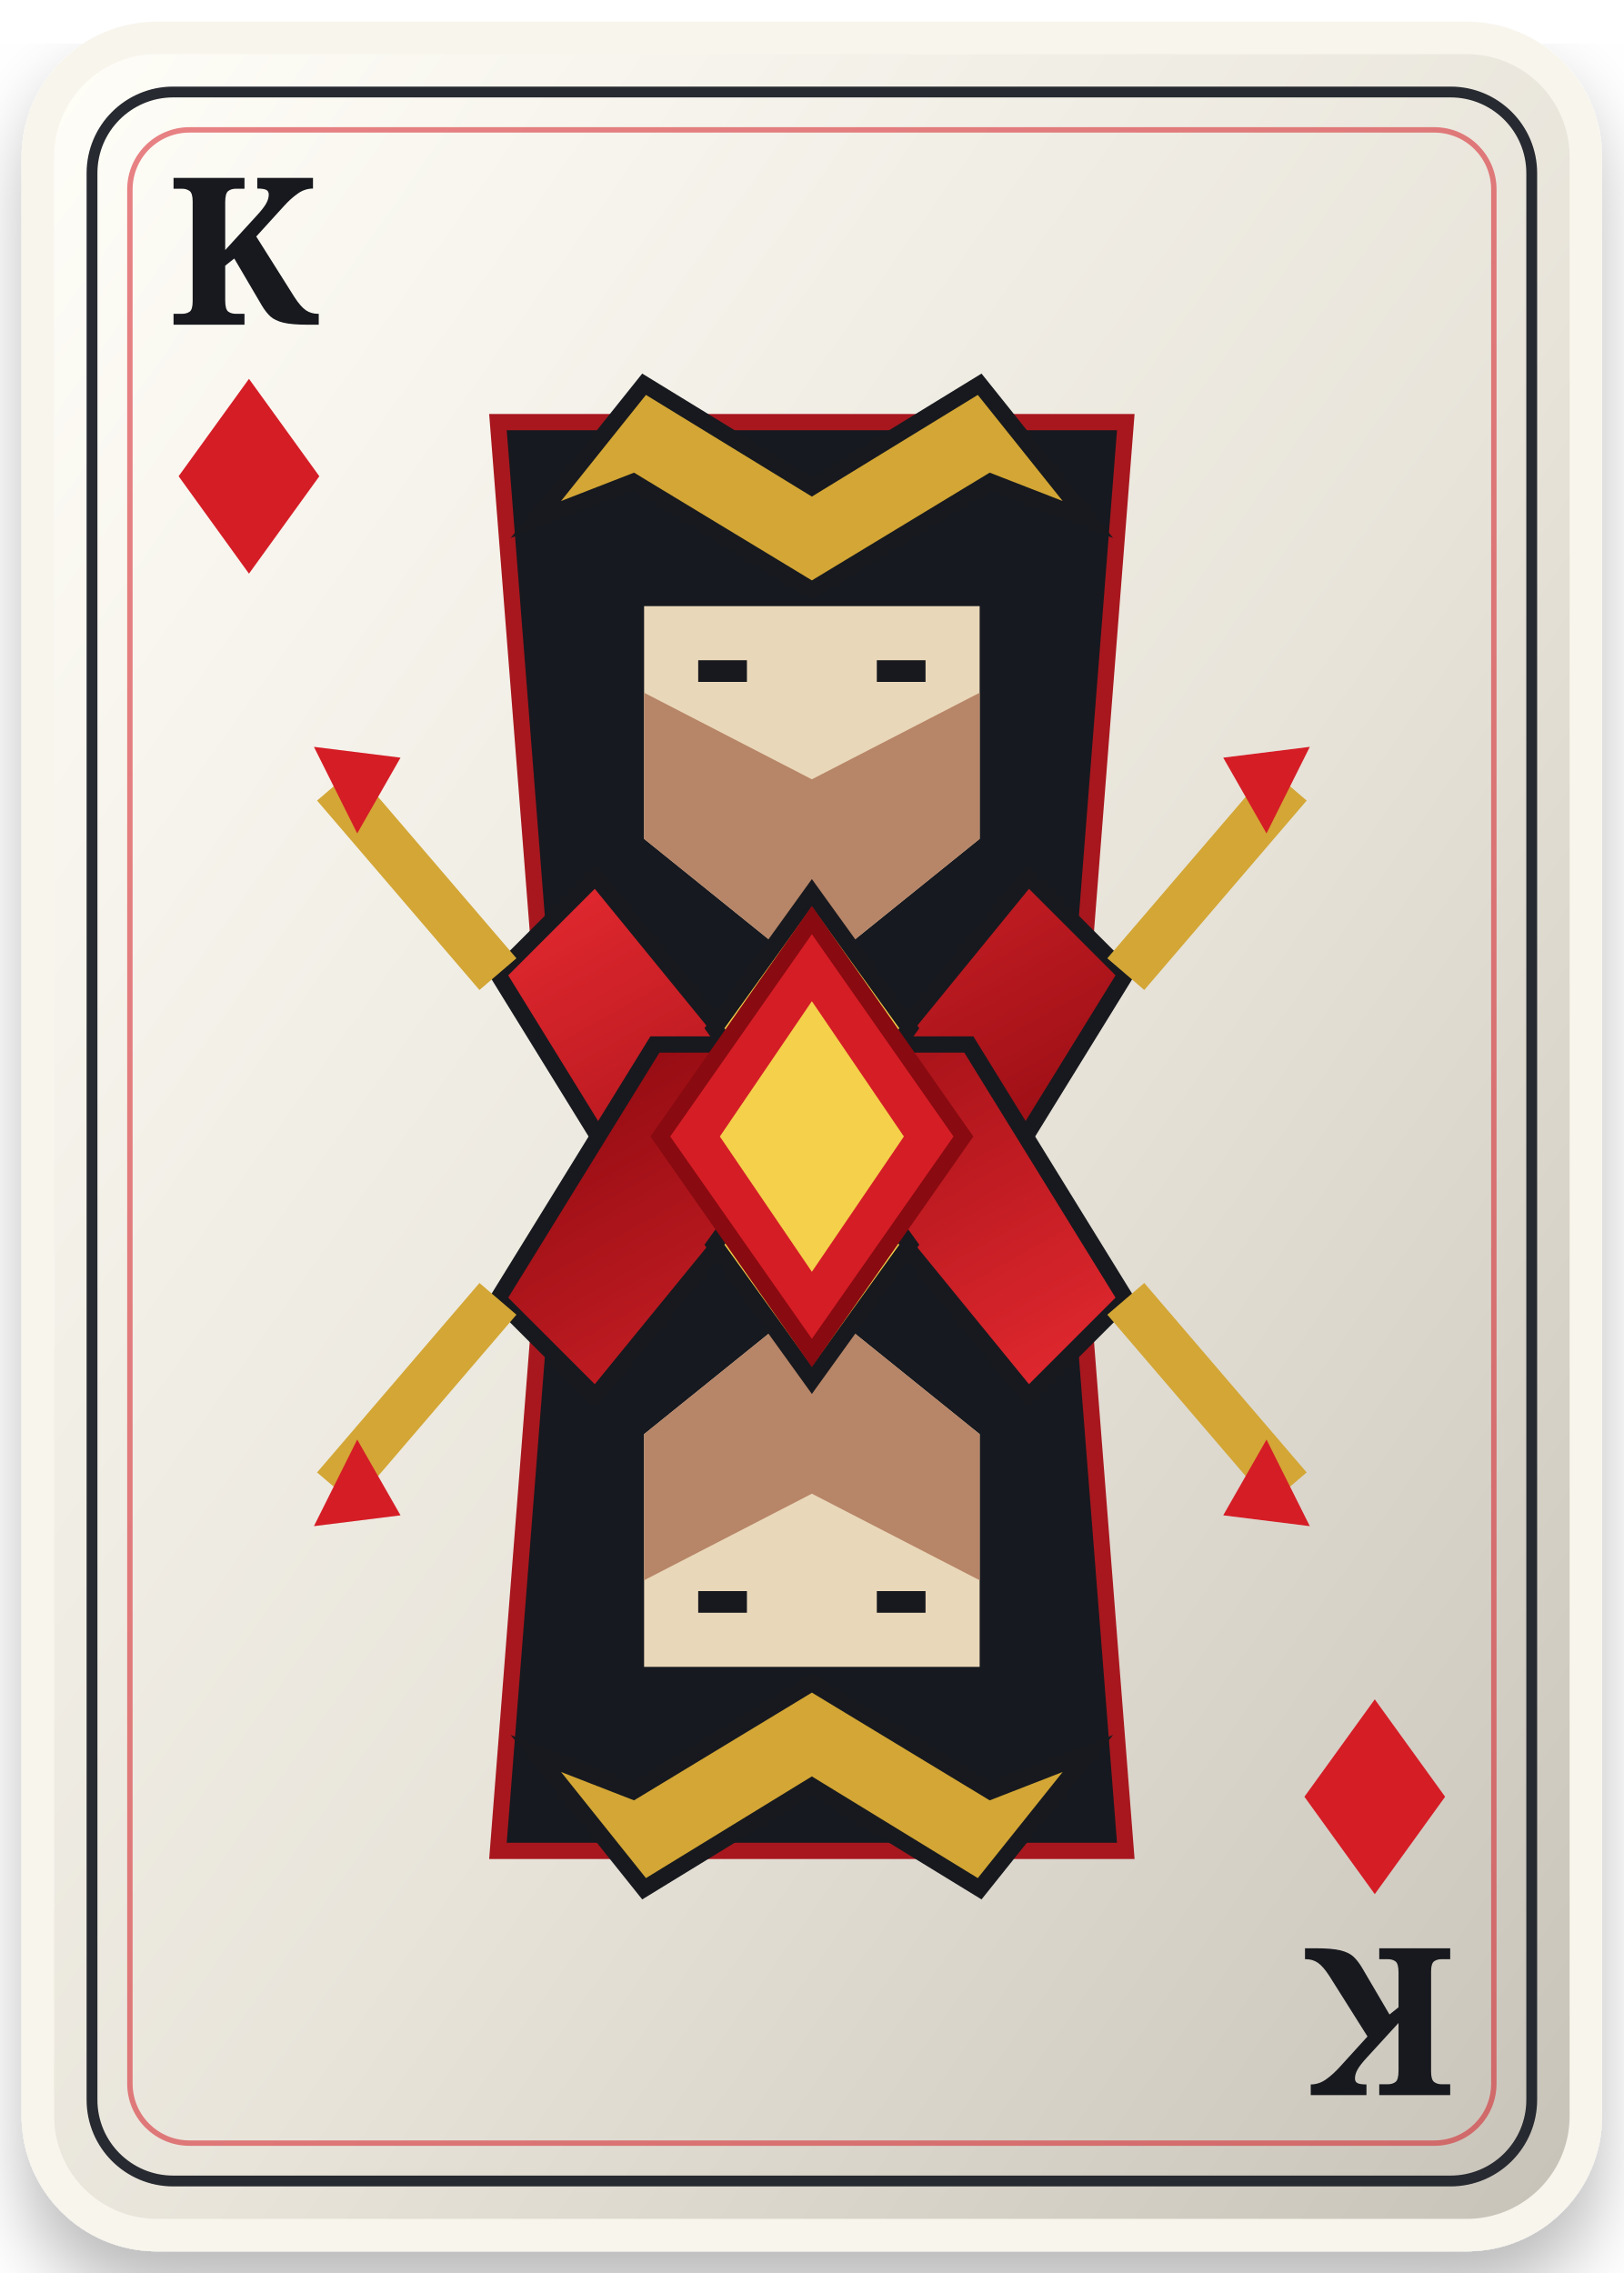
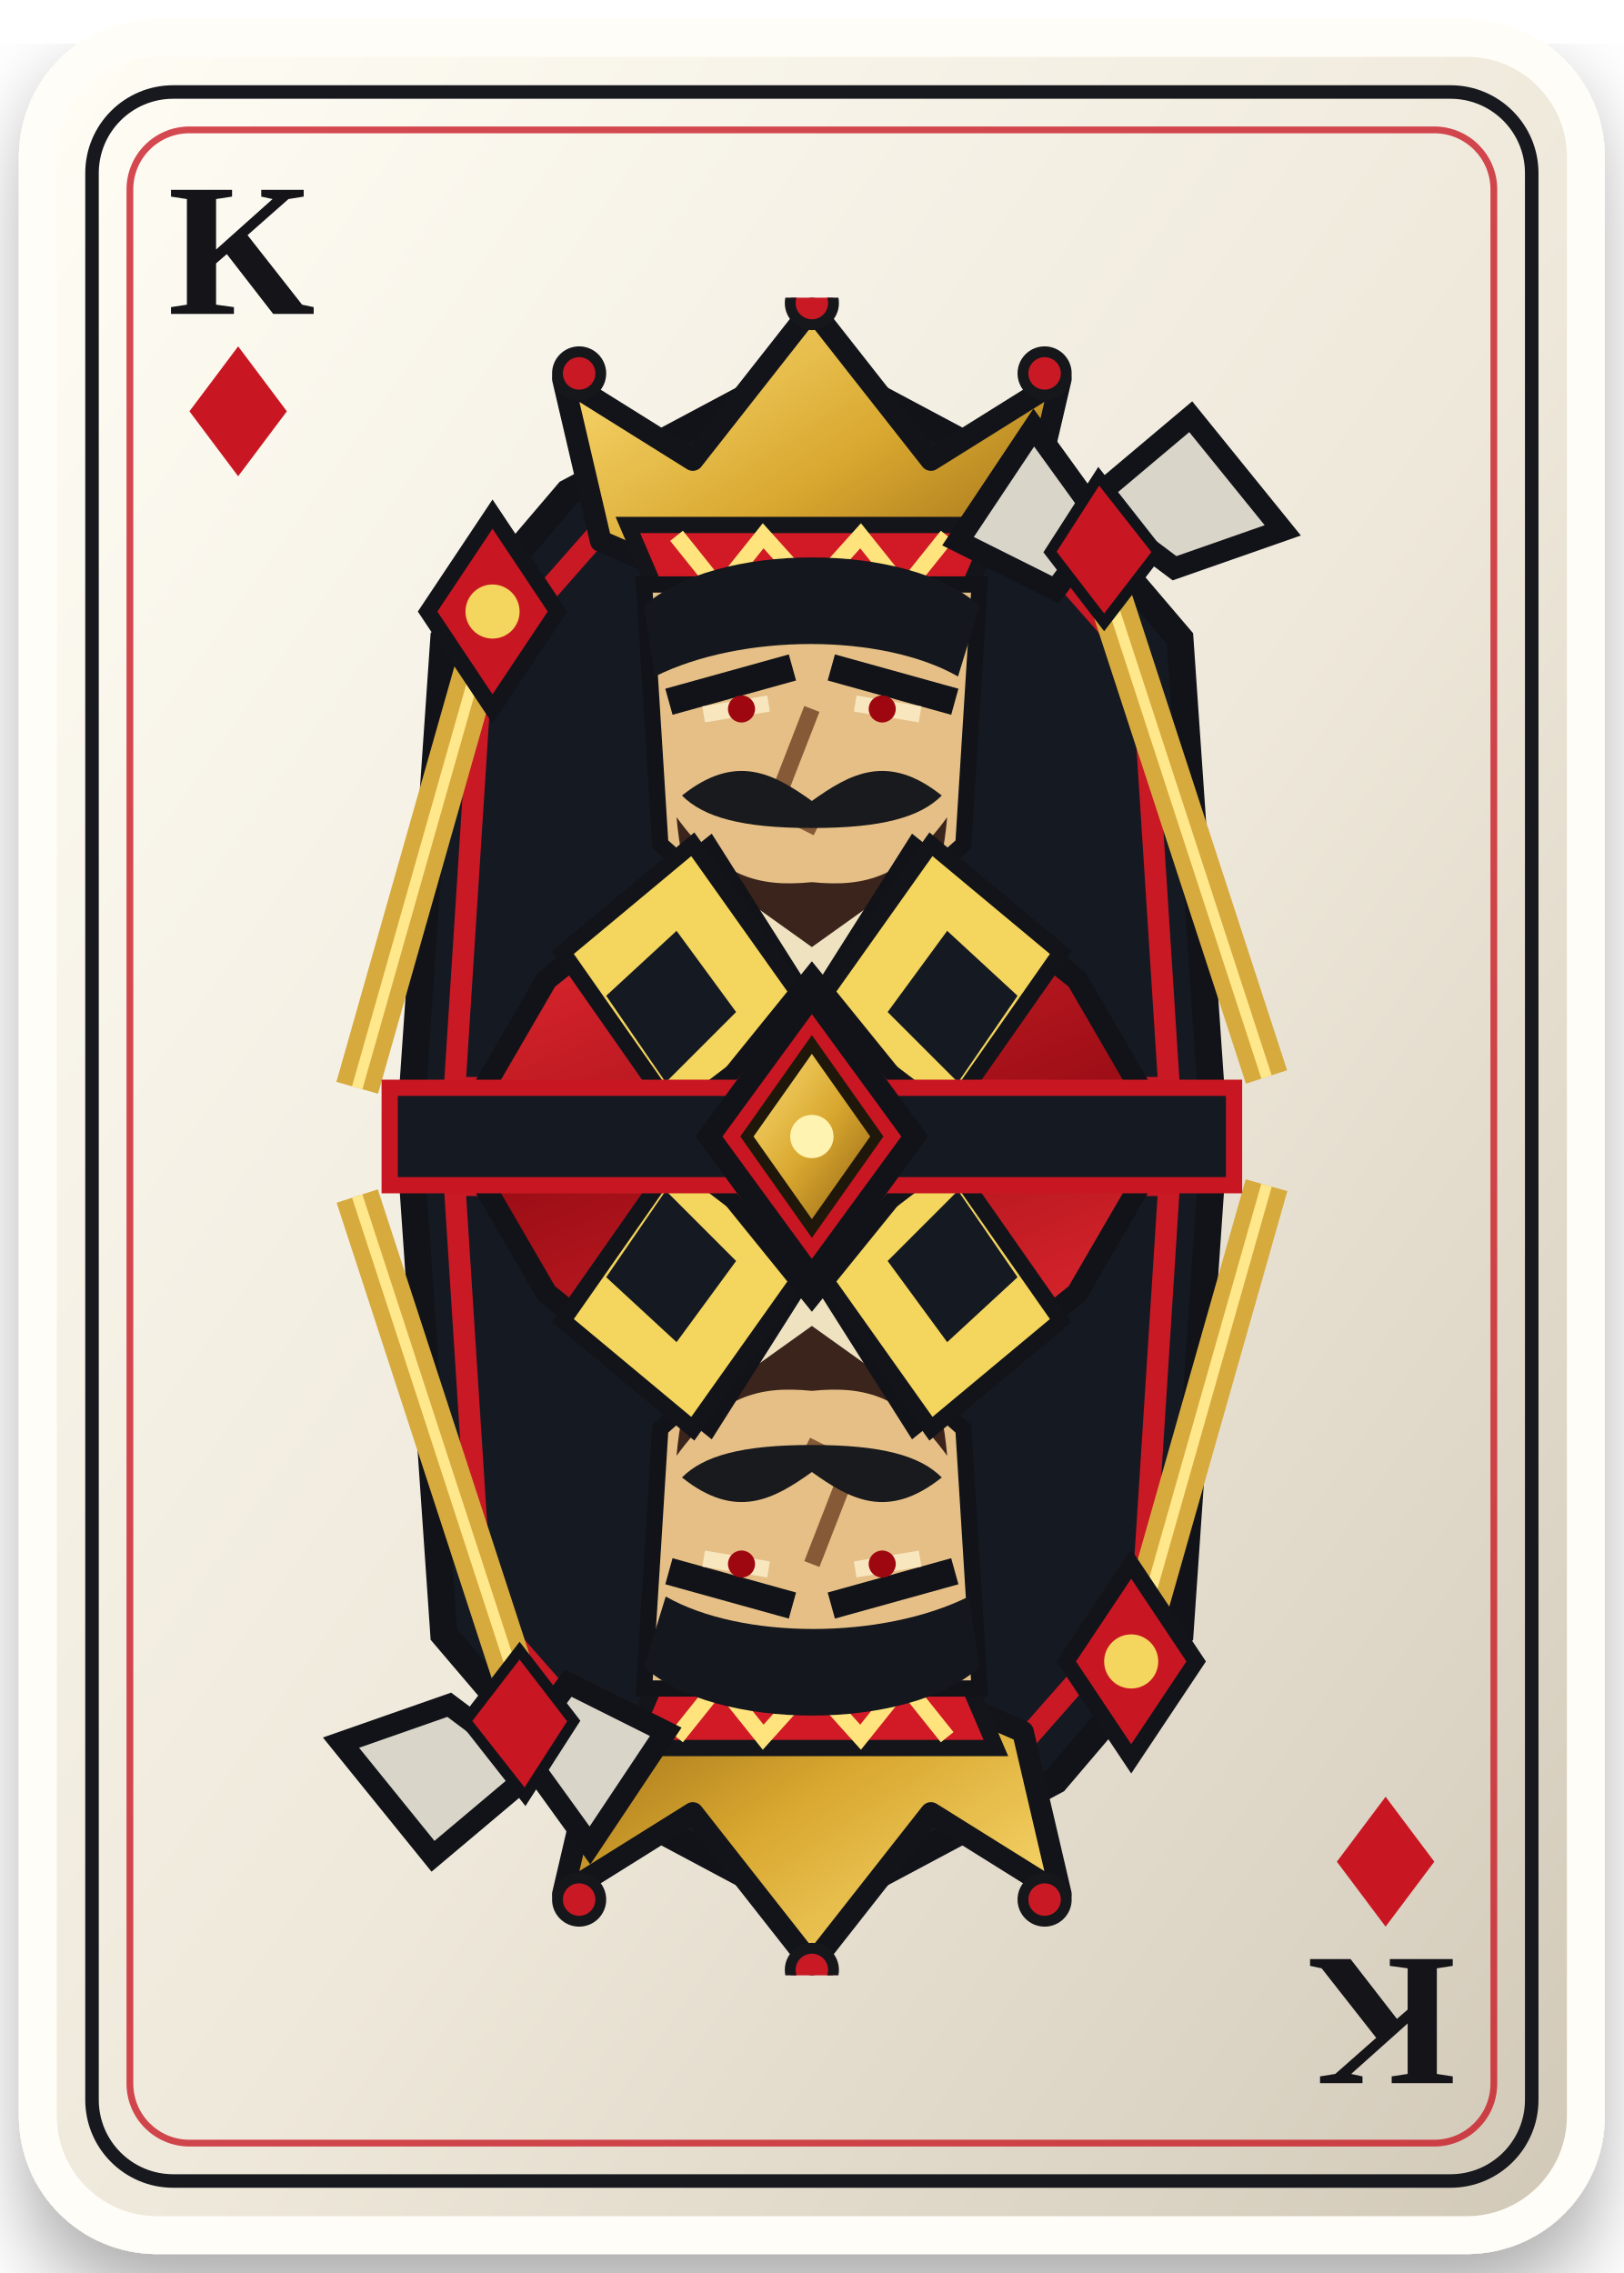
- <svg xmlns="http://www.w3.org/2000/svg" viewBox="0 0 300 420" role="img" aria-labelledby="title">
+ <svg xmlns="http://www.w3.org/2000/svg" viewBox="0 0 300 420" role="img" aria-labelledby="title description">
  <defs>
    <linearGradient id="paper" x1="0" y1="0" x2="1" y2="1">
-       <stop stop-color="#fffef8" />
-       <stop offset=".55" stop-color="#e8e4da" />
-       <stop offset="1" stop-color="#c7c2b8" />
+       <stop stop-color="#fffdf5" />
+       <stop offset=".55" stop-color="#eee8da" />
+       <stop offset="1" stop-color="#d1c8b7" />
    </linearGradient>
-     <linearGradient id="royal" x1="0" y1="0" x2="1" y2="1">
-       <stop stop-color="#e72a31" />
-       <stop offset="1" stop-color="#8a080e" />
+     <linearGradient id="gold" x1="0" y1="0" x2="1" y2="1">
+       <stop stop-color="#ffe17a" />
+       <stop offset=".52" stop-color="#d8a72f" />
+       <stop offset="1" stop-color="#8d5d12" />
    </linearGradient>
-     <filter id="shadow" x="-20%" y="-20%" width="140%" height="140%">
-       <feDropShadow dx="0" dy="8" stdDeviation="7" flood-opacity=".28" />
+     <linearGradient id="crimson" x1="0" y1="0" x2="1" y2="1">
+       <stop stop-color="#ef2d35" />
+       <stop offset="1" stop-color="#8e0810" />
+     </linearGradient>
+     <filter id="paperShadow" x="-30%" y="-30%" width="160%" height="170%">
+       <feDropShadow dx="0" dy="8" stdDeviation="8" flood-color="#000" flood-opacity=".34" />
    </filter>
+     <clipPath id="topCourt">
+       <rect x="39" y="55" width="222" height="155" />
+     </clipPath>
+     <g id="pip">
+       <path d="M0-12 9 0 0 12-9 0Z" fill="#c81722" />
+     </g>
    <g id="corner">
-       <text x="0" y="0" font-family="Georgia,serif" font-size="38" font-weight="700" fill="#17191e">K</text>
-       <path d="m15 10 13 18-13 18L2 28Z" fill="#d51d26" />
+       <text x="0" y="0" font-family="Georgia,Times New Roman,serif" font-size="35" font-weight="700" fill="#141419">K</text>
+       <use href="#pip" x="13" y="18" />
    </g>
-     <g id="king">
-       <path d="M92 78h116l-8 102-50 31-50-31Z" fill="#16191f" stroke="#a8171e" stroke-width="3" />
-       <path d="m99 96 20-25 31 19 31-19 20 25-18-7-33 20-33-20Z" fill="#d3a635" stroke="#17191e" stroke-width="3" />
-       <path d="M119 112h62v43l-31 25-31-25Z" fill="#e9d7b9" />
-       <path d="m119 128 31 16 31-16v27l-31 25-31-25Z" fill="#b78567" />
-       <path d="M129 124h9M162 124h9" stroke="#17191e" stroke-width="4" />
-       <path d="m110 162 40 49 40-49 18 18-29 47h-58l-29-47Z" fill="url(#royal)" stroke="#17191e" stroke-width="3" />
-       <path d="m150 165 18 25-18 25-18-25Z" fill="#f4d04b" stroke="#17191e" stroke-width="3" />
-       <path d="M92 180 62 145M208 180l30-35" stroke="#d3a635" stroke-width="9" />
-       <path d="m58 138 16 2-8 14Z" fill="#d51d26" />
-       <path d="m242 138-16 2 8 14Z" fill="#d51d26" />
+     <g id="courtHalf" clip-path="url(#topCourt)">
+       <path d="M76 205 82 118 105 91 150 67 195 91 218 118 224 205Z" fill="#151922" stroke="#111319" stroke-width="5" />
+       <path d="M84 201 89 123 111 98 150 78 189 98 211 123 216 201Z" fill="none" stroke="#c81925" stroke-width="4" />
+       <path d="m111 100-7-30 24 15 22-28 22 28 24-15-7 30-39 17Z" fill="url(#gold)" stroke="#12141a" stroke-width="4" stroke-linejoin="round" />
+       <circle cx="107" cy="69" r="4" fill="#c81925" stroke="#15171b" stroke-width="2" />
+       <circle cx="150" cy="56" r="4" fill="#c81925" stroke="#15171b" stroke-width="2" />
+       <circle cx="193" cy="69" r="4" fill="#c81925" stroke="#15171b" stroke-width="2" />
+       <path d="M116 97h68l-6 14h-56Z" fill="#d11a25" stroke="#13151a" stroke-width="3" />
+       <path d="m125 99 8 10 8-10 9 10 9-10 8 10 8-10" fill="none" stroke="#ffe47d" stroke-width="3" />
+       <path d="M119 108h62l-3 48-28 25-28-25Z" fill="#e5bf86" stroke="#111319" stroke-width="3" />
+       <path d="M119 112c13-12 49-12 62 0l-4 13c-14-8-40-8-56 0Z" fill="#14171d" />
+       <path d="m126 129 18-5M174 129l-18-5" stroke="#111319" stroke-width="5" stroke-linecap="square" />
+       <path d="m130 132 12-2M170 132l-12-2" stroke="#f8e6bf" stroke-width="3" />
+       <circle cx="137" cy="131" r="2.5" fill="#9f0710" />
+       <circle cx="163" cy="131" r="2.5" fill="#9f0710" />
+       <path d="m150 131-7 18 8 4" fill="none" stroke="#865a36" stroke-width="3" />
+       <path d="M126 147c10-8 17-4 24 1 7-5 14-9 24-1-4 4-11 6-24 6s-20-2-24-6Z" fill="#191a1e" />
+       <path d="M125 151c2 23 13 31 25 36 12-5 23-13 25-36-8 11-15 13-25 12-10 1-17-1-25-12Z" fill="#3b241c" />
+       <path d="m136 165 14 10 14-10-5 18h-18Z" fill="#efe2c1" />
+       <path d="m101 181 30-24 19 30 19-30 30 24 18 31H83Z" fill="url(#crimson)" stroke="#111319" stroke-width="4" />
+       <path d="m104 176 24-20 22 31 22-31 24 20-21 30-25-19-25 19Z" fill="#f4d55d" stroke="#12141a" stroke-width="3" />
+       <path d="m112 184 13-12 11 15-13 13Zm76 0-13-12-11 15 13 13Z" fill="#151922" />
+       <path d="m150 180 17 21-17 17-17-17Z" fill="#c81823" stroke="#111319" stroke-width="3" />
+       <path d="m91 113-25 88" stroke="#d7aa3e" stroke-width="8" />
+       <path d="m91 113-25 88" stroke="#ffe78c" stroke-width="2" />
+       <path d="m91 95 12 18-12 18-12-18Z" fill="#c81722" stroke="#12141a" stroke-width="3" />
+       <circle cx="91" cy="113" r="5" fill="#f4d55d" />
+       <path d="m204 107 30 92" stroke="#d7aa3e" stroke-width="8" />
+       <path d="m204 107 30 92" stroke="#ffe78c" stroke-width="2" />
+       <path d="m201 93 19-16 17 21-20 7Z" fill="#d9d5c8" stroke="#111319" stroke-width="4" />
+       <path d="m204 97-13-18-14 21 18 9Z" fill="#d9d5c8" stroke="#111319" stroke-width="4" />
+       <path d="m203 88 11 14-10 13-10-13Z" fill="#c81722" stroke="#111319" stroke-width="2" />
    </g>
  </defs>
-   <rect x="7" y="7" width="286" height="406" rx="22" fill="url(#paper)" stroke="#f8f5ed" stroke-width="6" filter="url(#shadow)" />
-   <rect x="17" y="17" width="266" height="386" rx="15" fill="none" stroke="#272a30" stroke-width="2" />
-   <rect x="24" y="24" width="252" height="372" rx="11" fill="none" stroke="#d51d26" stroke-width="1" opacity=".55" />
-   <use href="#corner" x="31" y="60" />
+   <rect x="7" y="7" width="286" height="406" rx="22" fill="url(#paper)" stroke="#fffdf7" stroke-width="7" filter="url(#paperShadow)" />
+   <rect x="17" y="17" width="266" height="386" rx="15" fill="none" stroke="#17191e" stroke-width="2.5" />
+   <rect x="24" y="24" width="252" height="372" rx="11" fill="none" stroke="#c81722" stroke-width="1.25" opacity=".78" />
+   <use href="#corner" x="31" y="58" />
  <g transform="rotate(180 150 210)">
-     <use href="#corner" x="31" y="60" />
+     <use href="#corner" x="31" y="58" />
  </g>
-   <use href="#king" />
+   <use href="#courtHalf" />
  <g transform="rotate(180 150 210)">
-     <use href="#king" />
+     <use href="#courtHalf" />
  </g>
-   <path d="m150 170 28 40-28 40-28-40Z" fill="#d51d26" stroke="#890a10" stroke-width="3" />
-   <path d="m150 185 17 25-17 25-17-25Z" fill="#f4d04b" />
+   <path d="M72 201h156v18H72Z" fill="#151922" stroke="#c81722" stroke-width="3" />
+   <path d="m150 184 19 26-19 26-19-26Z" fill="#c81722" stroke="#111319" stroke-width="4" />
+   <path d="m150 193 12 17-12 17-12-17Z" fill="url(#gold)" stroke="#20170b" stroke-width="2" />
+   <circle cx="150" cy="210" r="4" fill="#fff3b1" />
</svg>
